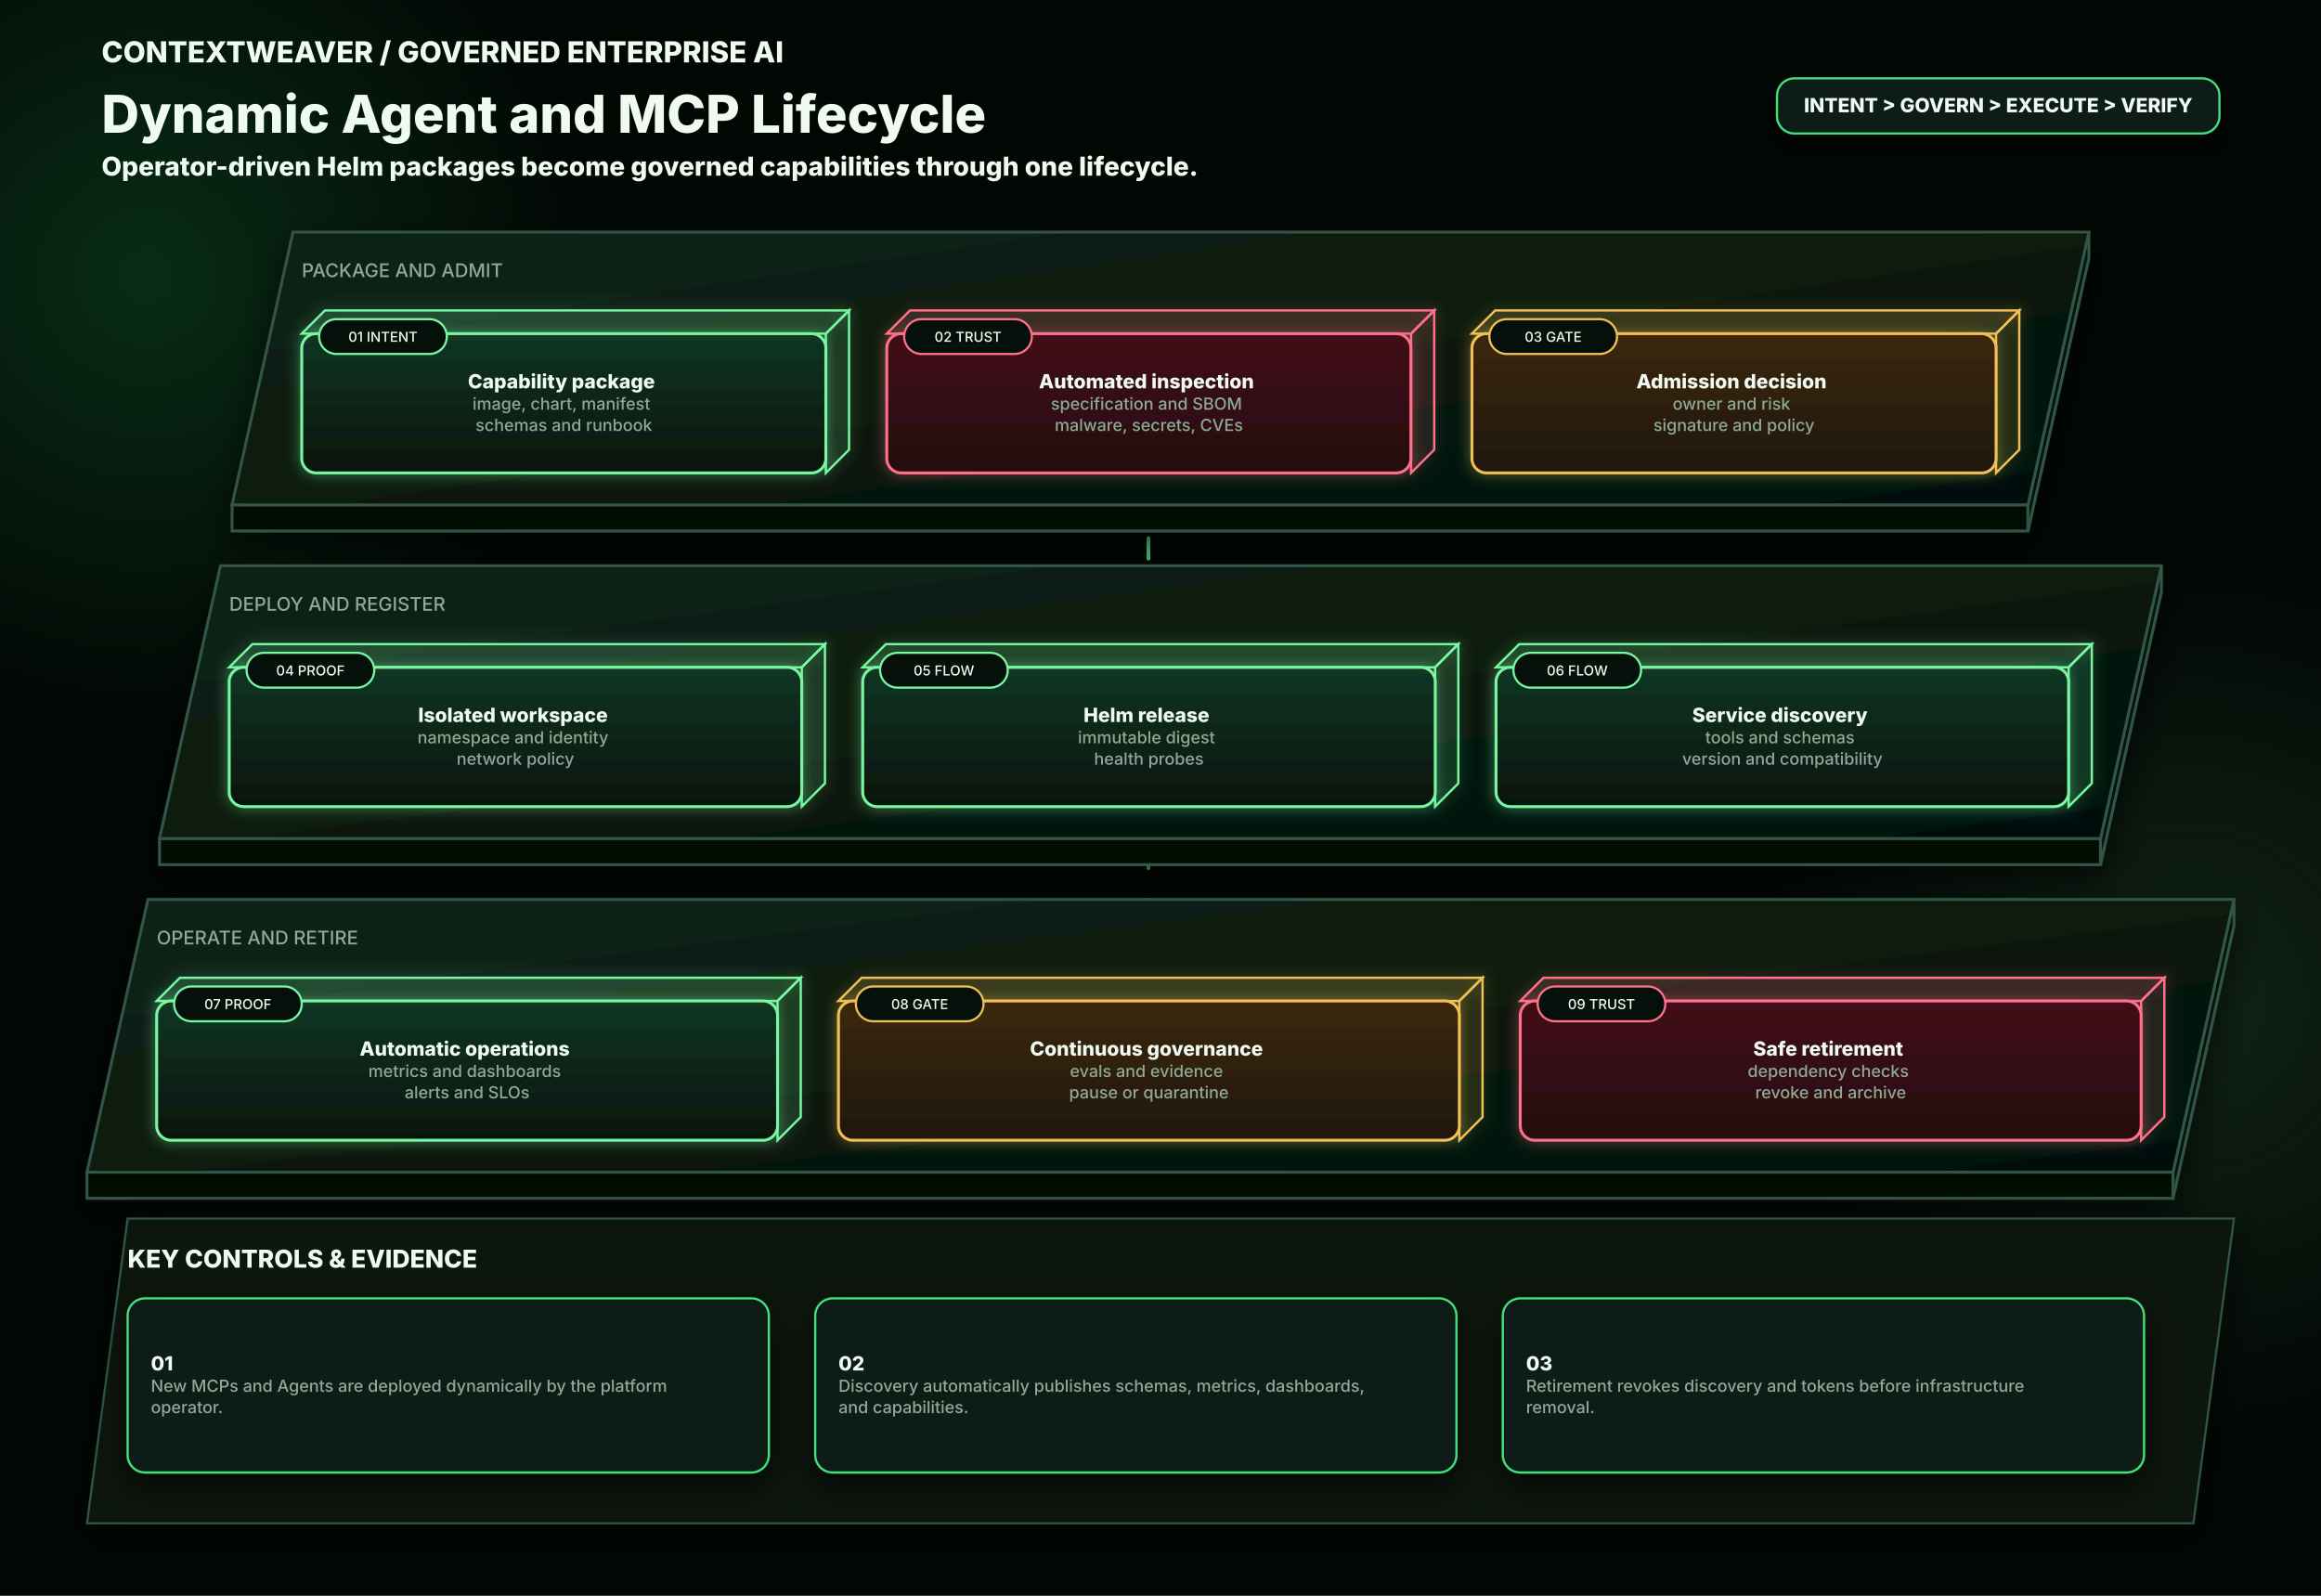
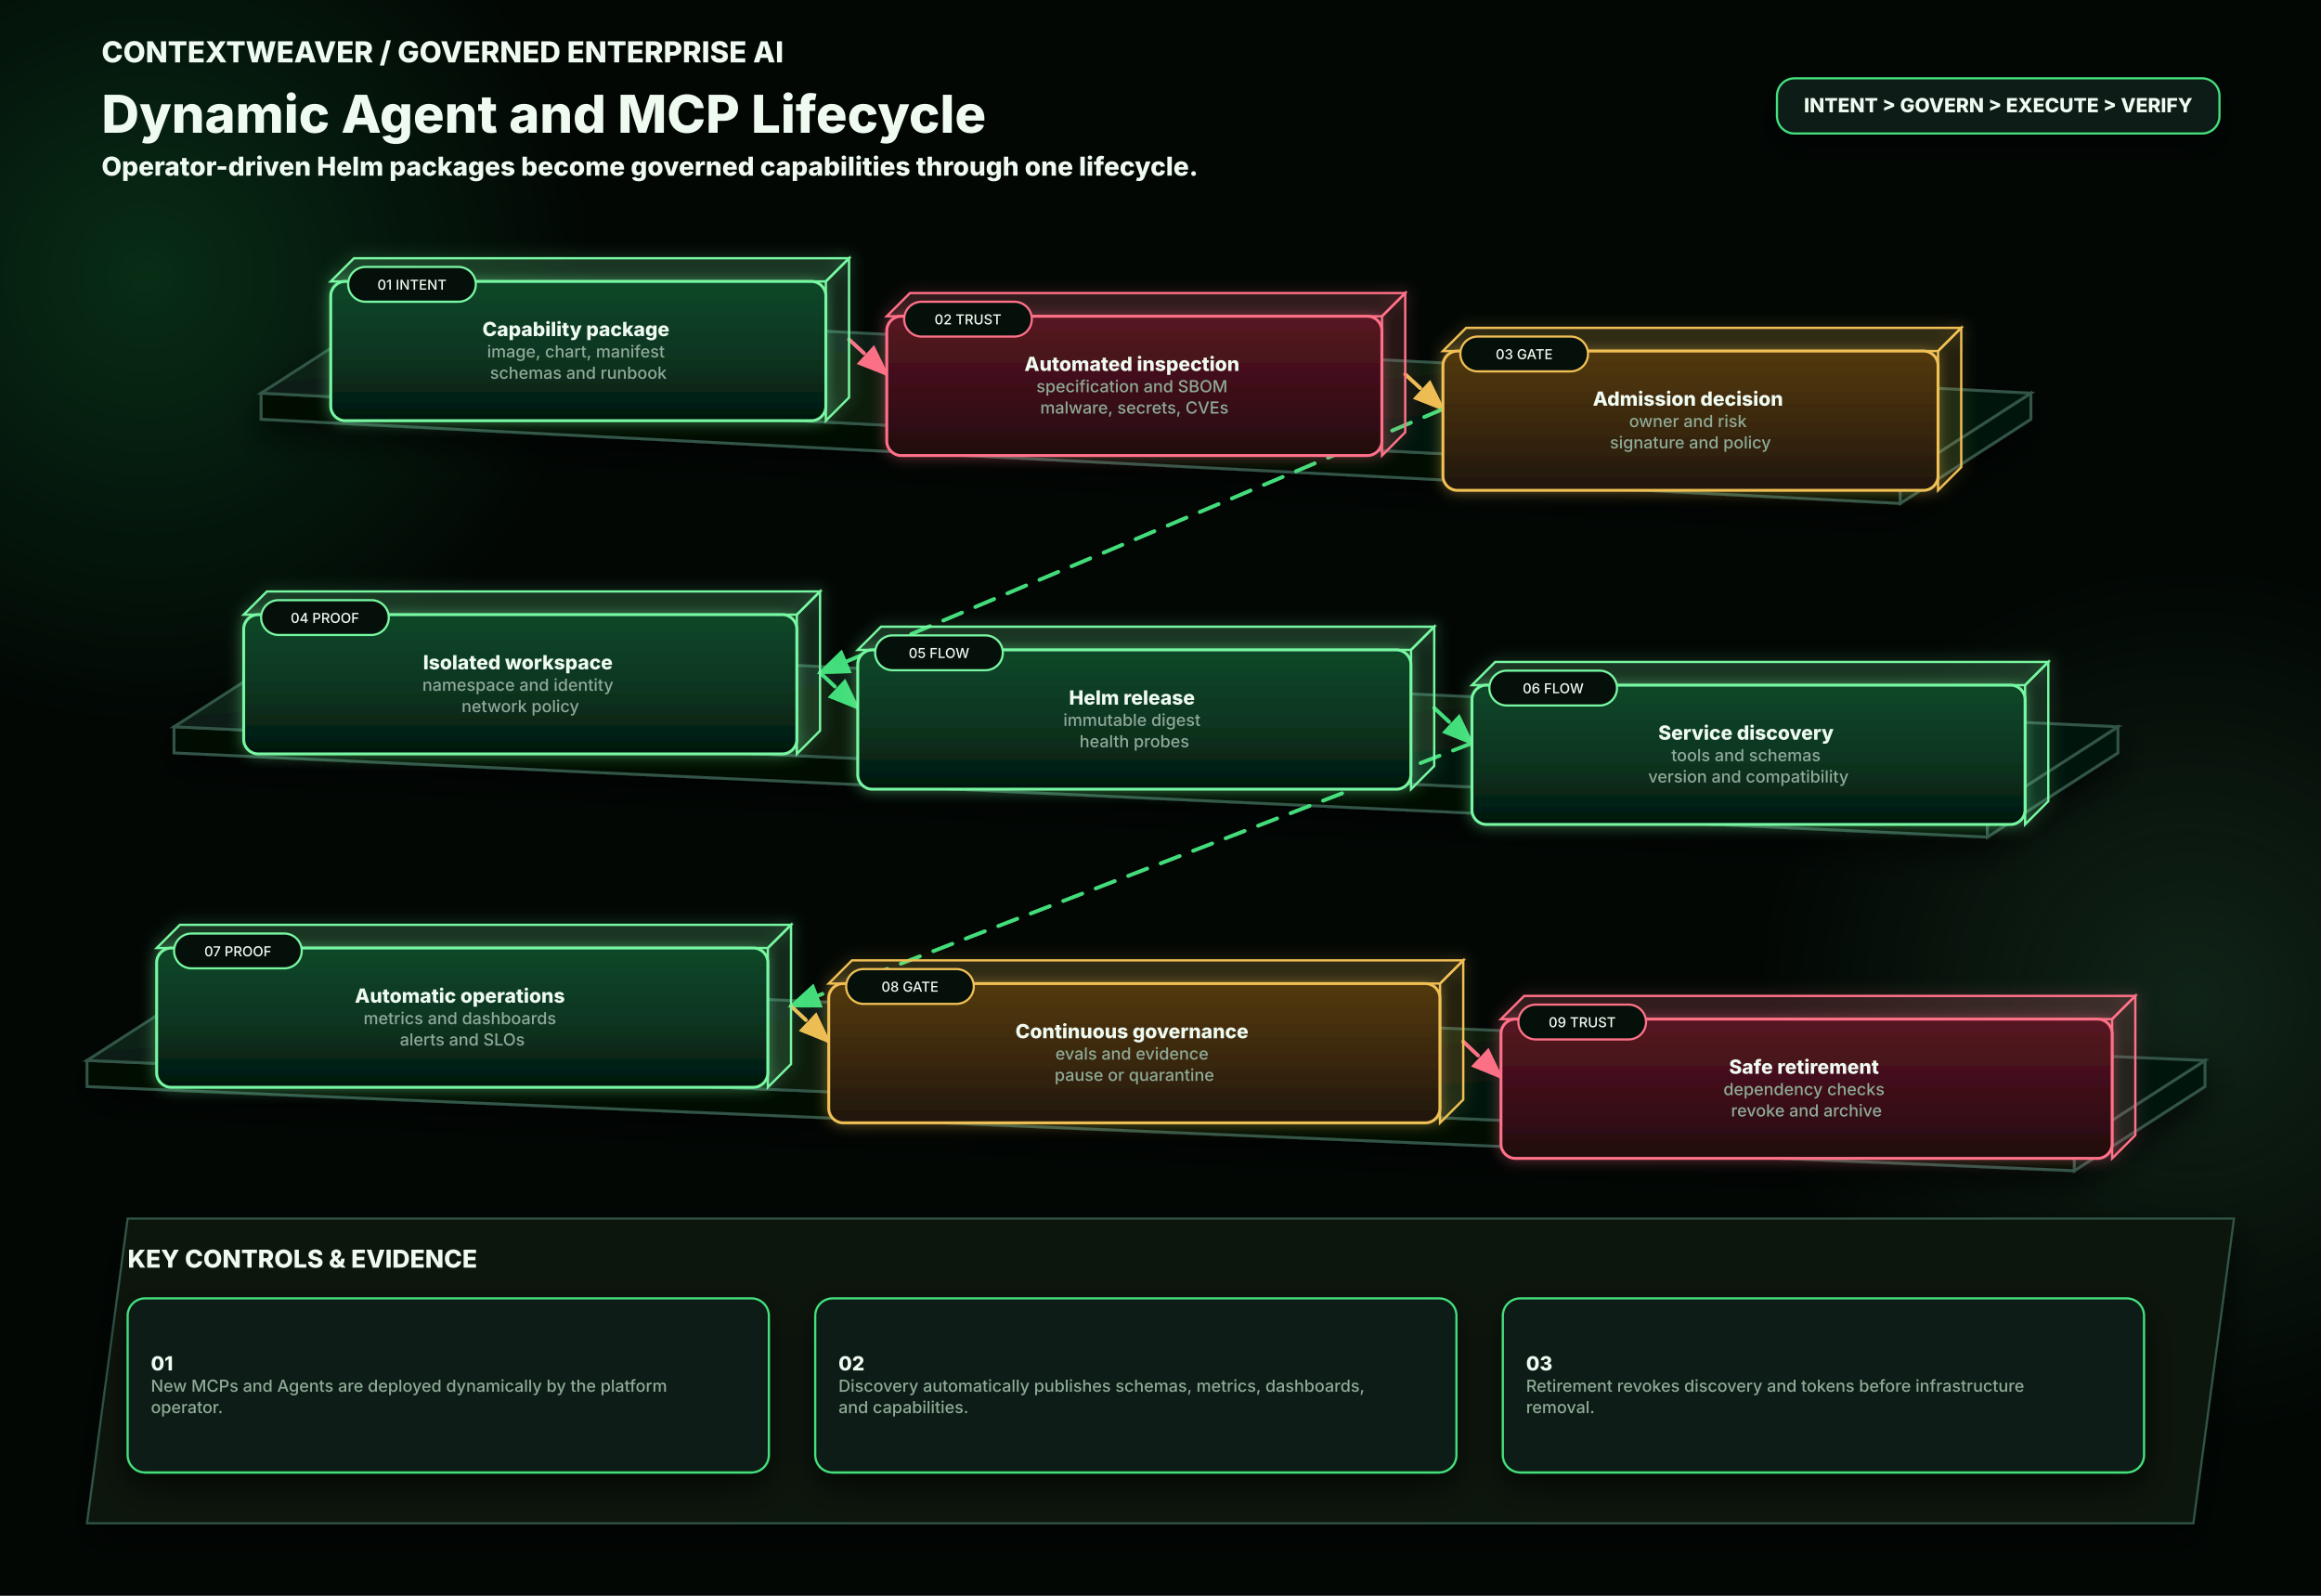
<svg xmlns="http://www.w3.org/2000/svg" width="1600" height="1100" viewBox="0 0 1600 1100" role="img" aria-label="Dynamic Agent and MCP Lifecycle">
  <defs>
    <radialGradient id="ambient-left">
      <stop stop-color="#20d866" stop-opacity=".18" />
      <stop offset="1" stop-color="#20d866" stop-opacity="0" />
    </radialGradient>
    <radialGradient id="ambient-right">
      <stop stop-color="#78f7a2" stop-opacity=".12" />
      <stop offset="1" stop-color="#78f7a2" stop-opacity="0" />
    </radialGradient>
    <linearGradient id="platform-fill" x1="0" y1="0" x2="1" y2="1">
      <stop stop-color="#0b2415" />
      <stop offset="1" stop-color="#041009" />
    </linearGradient>
    <linearGradient id="card-green" x1="0" y1="0" x2="0" y2="1">
-       <stop stop-color="#123624" />
-       <stop offset="1" stop-color="#06140c" />
+       <stop stop-color="#0d4829" />
+       <stop offset=".58" stop-color="#09331f" />
+       <stop offset="1" stop-color="#04170e" />
    </linearGradient>
    <linearGradient id="card-amber" x1="0" y1="0" x2="0" y2="1">
-       <stop stop-color="#3b2808" />
-       <stop offset="1" stop-color="#201707" />
+       <stop stop-color="#53390c" />
+       <stop offset=".58" stop-color="#38260a" />
+       <stop offset="1" stop-color="#1f1607" />
    </linearGradient>
    <linearGradient id="card-red" x1="0" y1="0" x2="0" y2="1">
-       <stop stop-color="#42101a" />
-       <stop offset="1" stop-color="#24080d" />
+       <stop stop-color="#571521" />
+       <stop offset=".58" stop-color="#3b0f18" />
+       <stop offset="1" stop-color="#21080d" />
    </linearGradient>
    <filter id="shadow" x="-20%" y="-30%" width="150%" height="180%">
      <feDropShadow dx="0" dy="10" stdDeviation="12" flood-color="#000" flood-opacity=".65" />
    </filter>
    <filter id="glow-green" x="-40%" y="-60%" width="180%" height="220%">
      <feDropShadow dx="0" dy="0" stdDeviation="5" flood-color="#78f7a2" flood-opacity=".45" />
    </filter>
    <filter id="glow-amber" x="-40%" y="-60%" width="180%" height="220%">
      <feDropShadow dx="0" dy="0" stdDeviation="5" flood-color="#f0bf55" flood-opacity=".42" />
    </filter>
    <filter id="glow-red" x="-40%" y="-60%" width="180%" height="220%">
      <feDropShadow dx="0" dy="0" stdDeviation="5" flood-color="#ff7188" flood-opacity=".42" />
    </filter>
    <marker id="arrow-green" markerWidth="9" markerHeight="7" refX="8" refY="3.5" orient="auto">
      <path d="M0 0L9 3.5L0 7Z" fill="#44df7d" />
    </marker>
    <marker id="arrow-amber" markerWidth="9" markerHeight="7" refX="8" refY="3.5" orient="auto">
      <path d="M0 0L9 3.5L0 7Z" fill="#f0bf55" />
    </marker>
    <marker id="arrow-red" markerWidth="9" markerHeight="7" refX="8" refY="3.5" orient="auto">
      <path d="M0 0L9 3.5L0 7Z" fill="#ff7188" />
    </marker>
  </defs>
-   <style>.flow{stroke-dasharray:14 22;animation:cw-flow 3s linear infinite}@keyframes cw-flow{to{stroke-dashoffset:-72}}@media(prefers-reduced-motion:reduce){.flow{animation:none;stroke-dasharray:none}}</style>
+   <style>.flow{stroke-dasharray:14 10}</style>
  <rect width="1600" height="1100" fill="#020704" />
  <ellipse cx="100" cy="190" rx="310" ry="310" fill="url(#ambient-left)" />
  <ellipse cx="1510" cy="690" rx="300" ry="300" fill="url(#ambient-right)" />
-   <polyline class="flow" points="585.3,270.0 598.3,270.0 598.3,270.0 611.3,270.0" fill="none" stroke="#ff7188" stroke-width="2.5" stroke-linecap="round" stroke-linejoin="round" marker-end="url(#arrow-red)" opacity=".88" />
-   <polyline class="flow" points="585.3,270.0 598.3,270.0 598.3,270.0 611.3,270.0" fill="none" stroke="#ff7188" stroke-width="2.5" stroke-linecap="round" stroke-linejoin="round" marker-end="url(#arrow-red)" opacity=".88" />
-   <polyline class="flow" points="988.7,270.0 1001.7,270.0 1001.7,270.0 1014.7,270.0" fill="none" stroke="#f0bf55" stroke-width="2.5" stroke-linecap="round" stroke-linejoin="round" marker-end="url(#arrow-amber)" opacity=".88" />
-   <polyline class="flow" points="988.7,270.0 1001.7,270.0 1001.7,270.0 1014.7,270.0" fill="none" stroke="#f0bf55" stroke-width="2.5" stroke-linecap="round" stroke-linejoin="round" marker-end="url(#arrow-amber)" opacity=".88" />
-   <polyline class="flow" points="1014.7,270.0 791.7,270.0 791.7,500.0 568.7,500.0" fill="none" stroke="#44df7d" stroke-width="2.5" stroke-linecap="round" stroke-linejoin="round" marker-end="url(#arrow-green)" opacity=".88" />
-   <polyline class="flow" points="1014.7,270.0 791.7,270.0 791.7,500.0 568.7,500.0" fill="none" stroke="#44df7d" stroke-width="2.5" stroke-linecap="round" stroke-linejoin="round" marker-end="url(#arrow-green)" opacity=".88" />
-   <polyline class="flow" points="568.7,500.0 581.7,500.0 581.7,500.0 594.7,500.0" fill="none" stroke="#44df7d" stroke-width="2.5" stroke-linecap="round" stroke-linejoin="round" marker-end="url(#arrow-green)" opacity=".88" />
-   <polyline class="flow" points="568.7,500.0 581.7,500.0 581.7,500.0 594.7,500.0" fill="none" stroke="#44df7d" stroke-width="2.5" stroke-linecap="round" stroke-linejoin="round" marker-end="url(#arrow-green)" opacity=".88" />
-   <polyline class="flow" points="1005.3,500.0 1018.3,500.0 1018.3,500.0 1031.3,500.0" fill="none" stroke="#44df7d" stroke-width="2.5" stroke-linecap="round" stroke-linejoin="round" marker-end="url(#arrow-green)" opacity=".88" />
-   <polyline class="flow" points="1005.3,500.0 1018.3,500.0 1018.3,500.0 1031.3,500.0" fill="none" stroke="#44df7d" stroke-width="2.5" stroke-linecap="round" stroke-linejoin="round" marker-end="url(#arrow-green)" opacity=".88" />
-   <polyline class="flow" points="1031.3,500.0 791.7,500.0 791.7,730.0 552.0,730.0" fill="none" stroke="#44df7d" stroke-width="2.5" stroke-linecap="round" stroke-linejoin="round" marker-end="url(#arrow-green)" opacity=".88" />
-   <polyline class="flow" points="1031.3,500.0 791.7,500.0 791.7,730.0 552.0,730.0" fill="none" stroke="#44df7d" stroke-width="2.5" stroke-linecap="round" stroke-linejoin="round" marker-end="url(#arrow-green)" opacity=".88" />
-   <polyline class="flow" points="552.0,730.0 565.0,730.0 565.0,730.0 578.0,730.0" fill="none" stroke="#f0bf55" stroke-width="2.5" stroke-linecap="round" stroke-linejoin="round" marker-end="url(#arrow-amber)" opacity=".88" />
-   <polyline class="flow" points="552.0,730.0 565.0,730.0 565.0,730.0 578.0,730.0" fill="none" stroke="#f0bf55" stroke-width="2.5" stroke-linecap="round" stroke-linejoin="round" marker-end="url(#arrow-amber)" opacity=".88" />
-   <polyline class="flow" points="1022.0,730.0 1035.0,730.0 1035.0,730.0 1048.0,730.0" fill="none" stroke="#ff7188" stroke-width="2.5" stroke-linecap="round" stroke-linejoin="round" marker-end="url(#arrow-red)" opacity=".88" />
-   <polyline class="flow" points="1022.0,730.0 1035.0,730.0 1035.0,730.0 1048.0,730.0" fill="none" stroke="#ff7188" stroke-width="2.5" stroke-linecap="round" stroke-linejoin="round" marker-end="url(#arrow-red)" opacity=".88" />
-   <text text-anchor="start" font-family="Inter,Segoe UI,Arial,sans-serif">
-     <tspan x="70.0" y="43.0" font-size="20.0" font-weight="800" fill="#effaf1">CONTEXTWEAVER  /  GOVERNED ENTERPRISE AI</tspan>
+   <g filter="url(#shadow)">
+     <polygon points="180.0,271.0 1310.0,329.0 1310.0,347.0 180.0,289.0" fill="#020905" stroke="#315446" stroke-width="2" />
+     <polygon points="1310.0,329.0 1400.0,271.0 1400.0,289.0 1310.0,347.0" fill="#06140c" stroke="#315446" stroke-width="2" />
+     <polygon points="180.0,271.0 1310.0,329.0 1400.0,271.0 270.0,213.0" fill="url(#platform-fill)" stroke="#315446" stroke-width="2" />
+   </g>
+   <text text-anchor="start" font-family="Inter,Segoe UI,Arial,sans-serif">
+     <tspan x="282.0" y="208.0" font-size="13.0" font-weight="500" fill="#8eaa96">PACKAGE AND ADMIT</tspan>
+   </text>
+   <g filter="url(#shadow)">
+     <polygon points="120.0,501.0 1370.0,559.0 1370.0,577.0 120.0,519.0" fill="#020905" stroke="#315446" stroke-width="2" />
+     <polygon points="1370.0,559.0 1460.0,501.0 1460.0,519.0 1370.0,577.0" fill="#06140c" stroke="#315446" stroke-width="2" />
+     <polygon points="120.0,501.0 1370.0,559.0 1460.0,501.0 210.0,443.0" fill="url(#platform-fill)" stroke="#315446" stroke-width="2" />
+   </g>
+   <text text-anchor="start" font-family="Inter,Segoe UI,Arial,sans-serif">
+     <tspan x="222.0" y="438.0" font-size="13.0" font-weight="500" fill="#8eaa96">DEPLOY AND REGISTER</tspan>
+   </text>
+   <g filter="url(#shadow)">
+     <polygon points="60.0,731.0 1430.0,789.0 1430.0,807.0 60.0,749.0" fill="#020905" stroke="#315446" stroke-width="2" />
+     <polygon points="1430.0,789.0 1520.0,731.0 1520.0,749.0 1430.0,807.0" fill="#06140c" stroke="#315446" stroke-width="2" />
+     <polygon points="60.0,731.0 1430.0,789.0 1520.0,731.0 150.0,673.0" fill="url(#platform-fill)" stroke="#315446" stroke-width="2" />
+   </g>
+   <text text-anchor="start" font-family="Inter,Segoe UI,Arial,sans-serif">
+     <tspan x="162.0" y="668.0" font-size="13.0" font-weight="500" fill="#8eaa96">OPERATE AND RETIRE</tspan>
+   </text>
+   <polyline class="flow" points="585.3,234.0 611.3,258.0" fill="none" stroke="#ff7188" stroke-width="2.5" stroke-linecap="round" stroke-linejoin="round" marker-end="url(#arrow-red)" opacity=".88" />
+   <polyline class="flow" points="585.3,234.0 611.3,258.0" fill="none" stroke="#ff7188" stroke-width="2.5" stroke-linecap="round" stroke-linejoin="round" marker-end="url(#arrow-red)" opacity=".88" />
+   <polyline class="flow" points="968.7,258.0 994.7,282.0" fill="none" stroke="#f0bf55" stroke-width="2.5" stroke-linecap="round" stroke-linejoin="round" marker-end="url(#arrow-amber)" opacity=".88" />
+   <polyline class="flow" points="968.7,258.0 994.7,282.0" fill="none" stroke="#f0bf55" stroke-width="2.5" stroke-linecap="round" stroke-linejoin="round" marker-end="url(#arrow-amber)" opacity=".88" />
+   <polyline class="flow" points="994.7,282.0 565.3,463.7" fill="none" stroke="#44df7d" stroke-width="2.5" stroke-linecap="round" stroke-linejoin="round" marker-end="url(#arrow-green)" opacity=".88" />
+   <polyline class="flow" points="994.7,282.0 565.3,463.7" fill="none" stroke="#44df7d" stroke-width="2.5" stroke-linecap="round" stroke-linejoin="round" marker-end="url(#arrow-green)" opacity=".88" />
+   <polyline class="flow" points="565.3,463.7 591.3,488.0" fill="none" stroke="#44df7d" stroke-width="2.5" stroke-linecap="round" stroke-linejoin="round" marker-end="url(#arrow-green)" opacity=".88" />
+   <polyline class="flow" points="565.3,463.7 591.3,488.0" fill="none" stroke="#44df7d" stroke-width="2.5" stroke-linecap="round" stroke-linejoin="round" marker-end="url(#arrow-green)" opacity=".88" />
+   <polyline class="flow" points="988.7,488.0 1014.7,512.3" fill="none" stroke="#44df7d" stroke-width="2.5" stroke-linecap="round" stroke-linejoin="round" marker-end="url(#arrow-green)" opacity=".88" />
+   <polyline class="flow" points="988.7,488.0 1014.7,512.3" fill="none" stroke="#44df7d" stroke-width="2.5" stroke-linecap="round" stroke-linejoin="round" marker-end="url(#arrow-green)" opacity=".88" />
+   <polyline class="flow" points="1014.7,512.3 545.3,693.5" fill="none" stroke="#44df7d" stroke-width="2.5" stroke-linecap="round" stroke-linejoin="round" marker-end="url(#arrow-green)" opacity=".88" />
+   <polyline class="flow" points="1014.7,512.3 545.3,693.5" fill="none" stroke="#44df7d" stroke-width="2.5" stroke-linecap="round" stroke-linejoin="round" marker-end="url(#arrow-green)" opacity=".88" />
+   <polyline class="flow" points="545.3,693.5 571.3,718.0" fill="none" stroke="#f0bf55" stroke-width="2.5" stroke-linecap="round" stroke-linejoin="round" marker-end="url(#arrow-amber)" opacity=".88" />
+   <polyline class="flow" points="545.3,693.5 571.3,718.0" fill="none" stroke="#f0bf55" stroke-width="2.5" stroke-linecap="round" stroke-linejoin="round" marker-end="url(#arrow-amber)" opacity=".88" />
+   <polyline class="flow" points="1008.7,718.0 1034.7,742.5" fill="none" stroke="#ff7188" stroke-width="2.5" stroke-linecap="round" stroke-linejoin="round" marker-end="url(#arrow-red)" opacity=".88" />
+   <polyline class="flow" points="1008.7,718.0 1034.7,742.5" fill="none" stroke="#ff7188" stroke-width="2.5" stroke-linecap="round" stroke-linejoin="round" marker-end="url(#arrow-red)" opacity=".88" />
+   <text text-anchor="start" font-family="Inter,Segoe UI,Arial,sans-serif">
+     <tspan x="70.0" y="43.0" font-size="20.0" font-weight="800" fill="#effaf1">CONTEXTWEAVER / GOVERNED ENTERPRISE AI</tspan>
  </text>
  <text text-anchor="start" font-family="Inter,Segoe UI,Arial,sans-serif">
    <tspan x="70.0" y="91.5" font-size="36.0" font-weight="800" fill="#effaf1">Dynamic Agent and MCP Lifecycle</tspan>
  </text>
  <text text-anchor="start" font-family="Inter,Segoe UI,Arial,sans-serif">
    <tspan x="70.0" y="121.1" font-size="18.0" font-weight="800" fill="#effaf1">Operator-driven Helm packages become governed capabilities through one lifecycle.</tspan>
  </text>
  <rect x="1225.0" y="54.0" width="305.0" height="38.0" rx="12" fill="#0b1d13" stroke="#44df7d" stroke-width="1.5" filter="url(#shadow)" />
  <text text-anchor="middle" font-family="Inter,Segoe UI,Arial,sans-serif">
-     <tspan x="1377.5" y="77.4" font-size="13.5" font-weight="800" fill="#effaf1">INTENT  &gt;  GOVERN  &gt;  EXECUTE  &gt;  VERIFY</tspan>
-   </text>
-   <g filter="url(#shadow)">
-     <polygon points="160.0,348.0 1398.0,348.0 1398.0,366.0 160.0,366.0" fill="#020905" stroke="#315446" stroke-width="2" />
-     <polygon points="1398.0,348.0 1440.0,160.0 1440.0,178.0 1398.0,366.0" fill="#06140c" stroke="#315446" stroke-width="2" />
-     <polygon points="202.0,160.0 1440.0,160.0 1398.0,348.0 160.0,348.0" fill="url(#platform-fill)" stroke="#315446" stroke-width="2" />
-   </g>
-   <text text-anchor="start" font-family="Inter,Segoe UI,Arial,sans-serif">
-     <tspan x="208.0" y="191.0" font-size="13.0" font-weight="500" fill="#8eaa96">PACKAGE AND ADMIT</tspan>
-   </text>
-   <g filter="url(#shadow)">
-     <polygon points="110.0,578.0 1448.0,578.0 1448.0,596.0 110.0,596.0" fill="#020905" stroke="#315446" stroke-width="2" />
-     <polygon points="1448.0,578.0 1490.0,390.0 1490.0,408.0 1448.0,596.0" fill="#06140c" stroke="#315446" stroke-width="2" />
-     <polygon points="152.0,390.0 1490.0,390.0 1448.0,578.0 110.0,578.0" fill="url(#platform-fill)" stroke="#315446" stroke-width="2" />
-   </g>
-   <text text-anchor="start" font-family="Inter,Segoe UI,Arial,sans-serif">
-     <tspan x="158.0" y="421.0" font-size="13.0" font-weight="500" fill="#8eaa96">DEPLOY AND REGISTER</tspan>
-   </text>
-   <g filter="url(#shadow)">
-     <polygon points="60.0,808.0 1498.0,808.0 1498.0,826.0 60.0,826.0" fill="#020905" stroke="#315446" stroke-width="2" />
-     <polygon points="1498.0,808.0 1540.0,620.0 1540.0,638.0 1498.0,826.0" fill="#06140c" stroke="#315446" stroke-width="2" />
-     <polygon points="102.0,620.0 1540.0,620.0 1498.0,808.0 60.0,808.0" fill="url(#platform-fill)" stroke="#315446" stroke-width="2" />
-   </g>
-   <text text-anchor="start" font-family="Inter,Segoe UI,Arial,sans-serif">
-     <tspan x="108.0" y="651.0" font-size="13.0" font-weight="500" fill="#8eaa96">OPERATE AND RETIRE</tspan>
-   </text>
-   <g filter="url(#glow-green)">
-     <polygon points="208.0,230.0 224.0,214.0 585.3,214.0 569.3,230.0" fill="#78f7a2" fill-opacity=".12" stroke="#78f7a2" stroke-width="1.6" />
-     <polygon points="569.3,230.0 585.3,214.0 585.3,310.0 569.3,326.0" fill="#78f7a2" fill-opacity=".08" stroke="#78f7a2" stroke-width="1.6" />
-     <rect x="208.0" y="230.0" width="361.3" height="96.0" rx="10" fill="url(#card-green)" stroke="#78f7a2" stroke-width="2" />
-   </g>
-   <text text-anchor="middle" font-family="Inter,Segoe UI,Arial,sans-serif">
-     <tspan x="388.7" y="267.7" font-size="13.5" font-weight="800" fill="#effaf1">Capability package</tspan>
-     <tspan x="388.7" y="282.4" font-size="11.5" font-weight="500" fill="#8eaa96">image, chart, manifest</tspan>
-     <tspan x="388.7" y="297.1" font-size="11.5" font-weight="500" fill="#8eaa96">schemas and runbook</tspan>
-   </text>
-   <rect x="220.0" y="220.0" width="88.0" height="24.0" rx="12.0" fill="#041009" stroke="#78f7a2" stroke-width="1.5" />
-   <text text-anchor="middle" font-family="Inter,Segoe UI,Arial,sans-serif">
-     <tspan x="264.0" y="235.6" font-size="9.5" font-weight="500" fill="#effaf1">01  INTENT</tspan>
+     <tspan x="1377.5" y="77.4" font-size="13.5" font-weight="800" fill="#effaf1">INTENT &gt; GOVERN &gt; EXECUTE &gt; VERIFY</tspan>
+   </text>
+   <g filter="url(#glow-green)">
+     <polygon points="228.0,194.0 244.0,178.0 585.3,178.0 569.3,194.0" fill="#78f7a2" fill-opacity=".12" stroke="#78f7a2" stroke-width="1.6" />
+     <polygon points="569.3,194.0 585.3,178.0 585.3,274.0 569.3,290.0" fill="#78f7a2" fill-opacity=".08" stroke="#78f7a2" stroke-width="1.6" />
+     <rect x="228.0" y="194.0" width="341.3" height="96.0" rx="10" fill="url(#card-green)" stroke="#78f7a2" stroke-width="2" />
+   </g>
+   <text text-anchor="middle" font-family="Inter,Segoe UI,Arial,sans-serif">
+     <tspan x="398.7" y="231.7" font-size="13.5" font-weight="800" fill="#effaf1">Capability package</tspan>
+     <tspan x="398.7" y="246.4" font-size="11.5" font-weight="500" fill="#8eaa96">image, chart, manifest</tspan>
+     <tspan x="398.7" y="261.1" font-size="11.5" font-weight="500" fill="#8eaa96">schemas and runbook</tspan>
+   </text>
+   <rect x="240.0" y="184.0" width="88.0" height="24.0" rx="12.0" fill="#041009" stroke="#78f7a2" stroke-width="1.5" />
+   <text text-anchor="middle" font-family="Inter,Segoe UI,Arial,sans-serif">
+     <tspan x="284.0" y="199.7" font-size="9.5" font-weight="500" fill="#effaf1">01  INTENT</tspan>
  </text>
  <g filter="url(#glow-red)">
-     <polygon points="611.3,230.0 627.3,214.0 988.7,214.0 972.7,230.0" fill="#ff7188" fill-opacity=".12" stroke="#ff7188" stroke-width="1.6" />
-     <polygon points="972.7,230.0 988.7,214.0 988.7,310.0 972.7,326.0" fill="#ff7188" fill-opacity=".08" stroke="#ff7188" stroke-width="1.6" />
-     <rect x="611.3" y="230.0" width="361.3" height="96.0" rx="10" fill="url(#card-red)" stroke="#ff7188" stroke-width="2" />
-   </g>
-   <text text-anchor="middle" font-family="Inter,Segoe UI,Arial,sans-serif">
-     <tspan x="792.0" y="267.7" font-size="13.5" font-weight="800" fill="#effaf1">Automated inspection</tspan>
-     <tspan x="792.0" y="282.4" font-size="11.5" font-weight="500" fill="#8eaa96">specification and SBOM</tspan>
-     <tspan x="792.0" y="297.1" font-size="11.5" font-weight="500" fill="#8eaa96">malware, secrets, CVEs</tspan>
-   </text>
-   <rect x="623.3" y="220.0" width="88.0" height="24.0" rx="12.0" fill="#041009" stroke="#ff7188" stroke-width="1.5" />
-   <text text-anchor="middle" font-family="Inter,Segoe UI,Arial,sans-serif">
-     <tspan x="667.3" y="235.6" font-size="9.5" font-weight="500" fill="#effaf1">02  TRUST</tspan>
+     <polygon points="611.3,218.0 627.3,202.0 968.7,202.0 952.7,218.0" fill="#ff7188" fill-opacity=".12" stroke="#ff7188" stroke-width="1.6" />
+     <polygon points="952.7,218.0 968.7,202.0 968.7,298.0 952.7,314.0" fill="#ff7188" fill-opacity=".08" stroke="#ff7188" stroke-width="1.6" />
+     <rect x="611.3" y="218.0" width="341.3" height="96.0" rx="10" fill="url(#card-red)" stroke="#ff7188" stroke-width="2" />
+   </g>
+   <text text-anchor="middle" font-family="Inter,Segoe UI,Arial,sans-serif">
+     <tspan x="782.0" y="255.7" font-size="13.5" font-weight="800" fill="#effaf1">Automated inspection</tspan>
+     <tspan x="782.0" y="270.4" font-size="11.5" font-weight="500" fill="#8eaa96">specification and SBOM</tspan>
+     <tspan x="782.0" y="285.1" font-size="11.5" font-weight="500" fill="#8eaa96">malware, secrets, CVEs</tspan>
+   </text>
+   <rect x="623.3" y="208.0" width="88.0" height="24.0" rx="12.0" fill="#041009" stroke="#ff7188" stroke-width="1.5" />
+   <text text-anchor="middle" font-family="Inter,Segoe UI,Arial,sans-serif">
+     <tspan x="667.3" y="223.6" font-size="9.5" font-weight="500" fill="#effaf1">02  TRUST</tspan>
  </text>
  <g filter="url(#glow-amber)">
-     <polygon points="1014.7,230.0 1030.7,214.0 1392.0,214.0 1376.0,230.0" fill="#f0bf55" fill-opacity=".12" stroke="#f0bf55" stroke-width="1.6" />
-     <polygon points="1376.0,230.0 1392.0,214.0 1392.0,310.0 1376.0,326.0" fill="#f0bf55" fill-opacity=".08" stroke="#f0bf55" stroke-width="1.6" />
-     <rect x="1014.7" y="230.0" width="361.3" height="96.0" rx="10" fill="url(#card-amber)" stroke="#f0bf55" stroke-width="2" />
-   </g>
-   <text text-anchor="middle" font-family="Inter,Segoe UI,Arial,sans-serif">
-     <tspan x="1195.3" y="267.7" font-size="13.5" font-weight="800" fill="#effaf1">Admission decision</tspan>
-     <tspan x="1195.3" y="282.4" font-size="11.5" font-weight="500" fill="#8eaa96">owner and risk</tspan>
-     <tspan x="1195.3" y="297.1" font-size="11.5" font-weight="500" fill="#8eaa96">signature and policy</tspan>
-   </text>
-   <rect x="1026.7" y="220.0" width="88.0" height="24.0" rx="12.0" fill="#041009" stroke="#f0bf55" stroke-width="1.5" />
-   <text text-anchor="middle" font-family="Inter,Segoe UI,Arial,sans-serif">
-     <tspan x="1070.7" y="235.6" font-size="9.5" font-weight="500" fill="#effaf1">03  GATE</tspan>
-   </text>
-   <g filter="url(#glow-green)">
-     <polygon points="158.0,460.0 174.0,444.0 568.7,444.0 552.7,460.0" fill="#78f7a2" fill-opacity=".12" stroke="#78f7a2" stroke-width="1.6" />
-     <polygon points="552.7,460.0 568.7,444.0 568.7,540.0 552.7,556.0" fill="#78f7a2" fill-opacity=".08" stroke="#78f7a2" stroke-width="1.6" />
-     <rect x="158.0" y="460.0" width="394.7" height="96.0" rx="10" fill="url(#card-green)" stroke="#78f7a2" stroke-width="2" />
-   </g>
-   <text text-anchor="middle" font-family="Inter,Segoe UI,Arial,sans-serif">
-     <tspan x="355.3" y="497.7" font-size="13.5" font-weight="800" fill="#effaf1">Isolated workspace</tspan>
-     <tspan x="355.3" y="512.4" font-size="11.5" font-weight="500" fill="#8eaa96">namespace and identity</tspan>
-     <tspan x="355.3" y="527.1" font-size="11.5" font-weight="500" fill="#8eaa96">network policy</tspan>
-   </text>
-   <rect x="170.0" y="450.0" width="88.0" height="24.0" rx="12.0" fill="#041009" stroke="#78f7a2" stroke-width="1.5" />
-   <text text-anchor="middle" font-family="Inter,Segoe UI,Arial,sans-serif">
-     <tspan x="214.0" y="465.6" font-size="9.5" font-weight="500" fill="#effaf1">04  PROOF</tspan>
-   </text>
-   <g filter="url(#glow-green)">
-     <polygon points="594.7,460.0 610.7,444.0 1005.3,444.0 989.3,460.0" fill="#78f7a2" fill-opacity=".12" stroke="#78f7a2" stroke-width="1.6" />
-     <polygon points="989.3,460.0 1005.3,444.0 1005.3,540.0 989.3,556.0" fill="#78f7a2" fill-opacity=".08" stroke="#78f7a2" stroke-width="1.6" />
-     <rect x="594.7" y="460.0" width="394.7" height="96.0" rx="10" fill="url(#card-green)" stroke="#78f7a2" stroke-width="2" />
-   </g>
-   <text text-anchor="middle" font-family="Inter,Segoe UI,Arial,sans-serif">
-     <tspan x="792.0" y="497.7" font-size="13.5" font-weight="800" fill="#effaf1">Helm release</tspan>
-     <tspan x="792.0" y="512.4" font-size="11.5" font-weight="500" fill="#8eaa96">immutable digest</tspan>
-     <tspan x="792.0" y="527.1" font-size="11.5" font-weight="500" fill="#8eaa96">health probes</tspan>
-   </text>
-   <rect x="606.7" y="450.0" width="88.0" height="24.0" rx="12.0" fill="#041009" stroke="#78f7a2" stroke-width="1.5" />
-   <text text-anchor="middle" font-family="Inter,Segoe UI,Arial,sans-serif">
-     <tspan x="650.7" y="465.6" font-size="9.5" font-weight="500" fill="#effaf1">05  FLOW</tspan>
-   </text>
-   <g filter="url(#glow-green)">
-     <polygon points="1031.3,460.0 1047.3,444.0 1442.0,444.0 1426.0,460.0" fill="#78f7a2" fill-opacity=".12" stroke="#78f7a2" stroke-width="1.6" />
-     <polygon points="1426.0,460.0 1442.0,444.0 1442.0,540.0 1426.0,556.0" fill="#78f7a2" fill-opacity=".08" stroke="#78f7a2" stroke-width="1.6" />
-     <rect x="1031.3" y="460.0" width="394.7" height="96.0" rx="10" fill="url(#card-green)" stroke="#78f7a2" stroke-width="2" />
-   </g>
-   <text text-anchor="middle" font-family="Inter,Segoe UI,Arial,sans-serif">
-     <tspan x="1228.7" y="497.7" font-size="13.5" font-weight="800" fill="#effaf1">Service discovery</tspan>
-     <tspan x="1228.7" y="512.4" font-size="11.5" font-weight="500" fill="#8eaa96">tools and schemas</tspan>
-     <tspan x="1228.7" y="527.1" font-size="11.5" font-weight="500" fill="#8eaa96">version and compatibility</tspan>
-   </text>
-   <rect x="1043.3" y="450.0" width="88.0" height="24.0" rx="12.0" fill="#041009" stroke="#78f7a2" stroke-width="1.5" />
-   <text text-anchor="middle" font-family="Inter,Segoe UI,Arial,sans-serif">
-     <tspan x="1087.3" y="465.6" font-size="9.5" font-weight="500" fill="#effaf1">06  FLOW</tspan>
-   </text>
-   <g filter="url(#glow-green)">
-     <polygon points="108.0,690.0 124.0,674.0 552.0,674.0 536.0,690.0" fill="#78f7a2" fill-opacity=".12" stroke="#78f7a2" stroke-width="1.6" />
-     <polygon points="536.0,690.0 552.0,674.0 552.0,770.0 536.0,786.0" fill="#78f7a2" fill-opacity=".08" stroke="#78f7a2" stroke-width="1.6" />
-     <rect x="108.0" y="690.0" width="428.0" height="96.0" rx="10" fill="url(#card-green)" stroke="#78f7a2" stroke-width="2" />
-   </g>
-   <text text-anchor="middle" font-family="Inter,Segoe UI,Arial,sans-serif">
-     <tspan x="322.0" y="727.7" font-size="13.5" font-weight="800" fill="#effaf1">Automatic operations</tspan>
-     <tspan x="322.0" y="742.4" font-size="11.5" font-weight="500" fill="#8eaa96">metrics and dashboards</tspan>
-     <tspan x="322.0" y="757.1" font-size="11.5" font-weight="500" fill="#8eaa96">alerts and SLOs</tspan>
-   </text>
-   <rect x="120.0" y="680.0" width="88.0" height="24.0" rx="12.0" fill="#041009" stroke="#78f7a2" stroke-width="1.5" />
-   <text text-anchor="middle" font-family="Inter,Segoe UI,Arial,sans-serif">
-     <tspan x="164.0" y="695.6" font-size="9.5" font-weight="500" fill="#effaf1">07  PROOF</tspan>
+     <polygon points="994.7,242.0 1010.7,226.0 1352.0,226.0 1336.0,242.0" fill="#f0bf55" fill-opacity=".12" stroke="#f0bf55" stroke-width="1.6" />
+     <polygon points="1336.0,242.0 1352.0,226.0 1352.0,322.0 1336.0,338.0" fill="#f0bf55" fill-opacity=".08" stroke="#f0bf55" stroke-width="1.6" />
+     <rect x="994.7" y="242.0" width="341.3" height="96.0" rx="10" fill="url(#card-amber)" stroke="#f0bf55" stroke-width="2" />
+   </g>
+   <text text-anchor="middle" font-family="Inter,Segoe UI,Arial,sans-serif">
+     <tspan x="1165.3" y="279.7" font-size="13.5" font-weight="800" fill="#effaf1">Admission decision</tspan>
+     <tspan x="1165.3" y="294.4" font-size="11.5" font-weight="500" fill="#8eaa96">owner and risk</tspan>
+     <tspan x="1165.3" y="309.1" font-size="11.5" font-weight="500" fill="#8eaa96">signature and policy</tspan>
+   </text>
+   <rect x="1006.7" y="232.0" width="88.0" height="24.0" rx="12.0" fill="#041009" stroke="#f0bf55" stroke-width="1.5" />
+   <text text-anchor="middle" font-family="Inter,Segoe UI,Arial,sans-serif">
+     <tspan x="1050.7" y="247.6" font-size="9.5" font-weight="500" fill="#effaf1">03  GATE</tspan>
+   </text>
+   <g filter="url(#glow-green)">
+     <polygon points="168.0,423.7 184.0,407.7 565.3,407.7 549.3,423.7" fill="#78f7a2" fill-opacity=".12" stroke="#78f7a2" stroke-width="1.6" />
+     <polygon points="549.3,423.7 565.3,407.7 565.3,503.7 549.3,519.7" fill="#78f7a2" fill-opacity=".08" stroke="#78f7a2" stroke-width="1.6" />
+     <rect x="168.0" y="423.7" width="381.3" height="96.0" rx="10" fill="url(#card-green)" stroke="#78f7a2" stroke-width="2" />
+   </g>
+   <text text-anchor="middle" font-family="Inter,Segoe UI,Arial,sans-serif">
+     <tspan x="358.7" y="461.4" font-size="13.5" font-weight="800" fill="#effaf1">Isolated workspace</tspan>
+     <tspan x="358.7" y="476.2" font-size="11.5" font-weight="500" fill="#8eaa96">namespace and identity</tspan>
+     <tspan x="358.7" y="490.9" font-size="11.5" font-weight="500" fill="#8eaa96">network policy</tspan>
+   </text>
+   <rect x="180.0" y="413.7" width="88.0" height="24.0" rx="12.0" fill="#041009" stroke="#78f7a2" stroke-width="1.5" />
+   <text text-anchor="middle" font-family="Inter,Segoe UI,Arial,sans-serif">
+     <tspan x="224.0" y="429.4" font-size="9.5" font-weight="500" fill="#effaf1">04  PROOF</tspan>
+   </text>
+   <g filter="url(#glow-green)">
+     <polygon points="591.3,448.0 607.3,432.0 988.7,432.0 972.7,448.0" fill="#78f7a2" fill-opacity=".12" stroke="#78f7a2" stroke-width="1.6" />
+     <polygon points="972.7,448.0 988.7,432.0 988.7,528.0 972.7,544.0" fill="#78f7a2" fill-opacity=".08" stroke="#78f7a2" stroke-width="1.6" />
+     <rect x="591.3" y="448.0" width="381.3" height="96.0" rx="10" fill="url(#card-green)" stroke="#78f7a2" stroke-width="2" />
+   </g>
+   <text text-anchor="middle" font-family="Inter,Segoe UI,Arial,sans-serif">
+     <tspan x="782.0" y="485.7" font-size="13.5" font-weight="800" fill="#effaf1">Helm release</tspan>
+     <tspan x="782.0" y="500.4" font-size="11.5" font-weight="500" fill="#8eaa96">immutable digest</tspan>
+     <tspan x="782.0" y="515.1" font-size="11.5" font-weight="500" fill="#8eaa96">health probes</tspan>
+   </text>
+   <rect x="603.3" y="438.0" width="88.0" height="24.0" rx="12.0" fill="#041009" stroke="#78f7a2" stroke-width="1.5" />
+   <text text-anchor="middle" font-family="Inter,Segoe UI,Arial,sans-serif">
+     <tspan x="647.3" y="453.6" font-size="9.5" font-weight="500" fill="#effaf1">05  FLOW</tspan>
+   </text>
+   <g filter="url(#glow-green)">
+     <polygon points="1014.7,472.3 1030.7,456.3 1412.0,456.3 1396.0,472.3" fill="#78f7a2" fill-opacity=".12" stroke="#78f7a2" stroke-width="1.6" />
+     <polygon points="1396.0,472.3 1412.0,456.3 1412.0,552.3 1396.0,568.3" fill="#78f7a2" fill-opacity=".08" stroke="#78f7a2" stroke-width="1.6" />
+     <rect x="1014.7" y="472.3" width="381.3" height="96.0" rx="10" fill="url(#card-green)" stroke="#78f7a2" stroke-width="2" />
+   </g>
+   <text text-anchor="middle" font-family="Inter,Segoe UI,Arial,sans-serif">
+     <tspan x="1205.3" y="509.9" font-size="13.5" font-weight="800" fill="#effaf1">Service discovery</tspan>
+     <tspan x="1205.3" y="524.7" font-size="11.5" font-weight="500" fill="#8eaa96">tools and schemas</tspan>
+     <tspan x="1205.3" y="539.4" font-size="11.5" font-weight="500" fill="#8eaa96">version and compatibility</tspan>
+   </text>
+   <rect x="1026.7" y="462.3" width="88.0" height="24.0" rx="12.0" fill="#041009" stroke="#78f7a2" stroke-width="1.5" />
+   <text text-anchor="middle" font-family="Inter,Segoe UI,Arial,sans-serif">
+     <tspan x="1070.7" y="477.9" font-size="9.5" font-weight="500" fill="#effaf1">06  FLOW</tspan>
+   </text>
+   <g filter="url(#glow-green)">
+     <polygon points="108.0,653.5 124.0,637.5 545.3,637.5 529.3,653.5" fill="#78f7a2" fill-opacity=".12" stroke="#78f7a2" stroke-width="1.6" />
+     <polygon points="529.3,653.5 545.3,637.5 545.3,733.5 529.3,749.5" fill="#78f7a2" fill-opacity=".08" stroke="#78f7a2" stroke-width="1.6" />
+     <rect x="108.0" y="653.5" width="421.3" height="96.0" rx="10" fill="url(#card-green)" stroke="#78f7a2" stroke-width="2" />
+   </g>
+   <text text-anchor="middle" font-family="Inter,Segoe UI,Arial,sans-serif">
+     <tspan x="318.7" y="691.2" font-size="13.5" font-weight="800" fill="#effaf1">Automatic operations</tspan>
+     <tspan x="318.7" y="706.0" font-size="11.5" font-weight="500" fill="#8eaa96">metrics and dashboards</tspan>
+     <tspan x="318.7" y="720.7" font-size="11.5" font-weight="500" fill="#8eaa96">alerts and SLOs</tspan>
+   </text>
+   <rect x="120.0" y="643.5" width="88.0" height="24.0" rx="12.0" fill="#041009" stroke="#78f7a2" stroke-width="1.5" />
+   <text text-anchor="middle" font-family="Inter,Segoe UI,Arial,sans-serif">
+     <tspan x="164.0" y="659.2" font-size="9.5" font-weight="500" fill="#effaf1">07  PROOF</tspan>
  </text>
  <g filter="url(#glow-amber)">
-     <polygon points="578.0,690.0 594.0,674.0 1022.0,674.0 1006.0,690.0" fill="#f0bf55" fill-opacity=".12" stroke="#f0bf55" stroke-width="1.6" />
-     <polygon points="1006.0,690.0 1022.0,674.0 1022.0,770.0 1006.0,786.0" fill="#f0bf55" fill-opacity=".08" stroke="#f0bf55" stroke-width="1.6" />
-     <rect x="578.0" y="690.0" width="428.0" height="96.0" rx="10" fill="url(#card-amber)" stroke="#f0bf55" stroke-width="2" />
-   </g>
-   <text text-anchor="middle" font-family="Inter,Segoe UI,Arial,sans-serif">
-     <tspan x="792.0" y="727.7" font-size="13.5" font-weight="800" fill="#effaf1">Continuous governance</tspan>
-     <tspan x="792.0" y="742.4" font-size="11.5" font-weight="500" fill="#8eaa96">evals and evidence</tspan>
-     <tspan x="792.0" y="757.1" font-size="11.5" font-weight="500" fill="#8eaa96">pause or quarantine</tspan>
-   </text>
-   <rect x="590.0" y="680.0" width="88.0" height="24.0" rx="12.0" fill="#041009" stroke="#f0bf55" stroke-width="1.5" />
-   <text text-anchor="middle" font-family="Inter,Segoe UI,Arial,sans-serif">
-     <tspan x="634.0" y="695.6" font-size="9.5" font-weight="500" fill="#effaf1">08  GATE</tspan>
+     <polygon points="571.3,678.0 587.3,662.0 1008.7,662.0 992.7,678.0" fill="#f0bf55" fill-opacity=".12" stroke="#f0bf55" stroke-width="1.6" />
+     <polygon points="992.7,678.0 1008.7,662.0 1008.7,758.0 992.7,774.0" fill="#f0bf55" fill-opacity=".08" stroke="#f0bf55" stroke-width="1.6" />
+     <rect x="571.3" y="678.0" width="421.3" height="96.0" rx="10" fill="url(#card-amber)" stroke="#f0bf55" stroke-width="2" />
+   </g>
+   <text text-anchor="middle" font-family="Inter,Segoe UI,Arial,sans-serif">
+     <tspan x="782.0" y="715.7" font-size="13.5" font-weight="800" fill="#effaf1">Continuous governance</tspan>
+     <tspan x="782.0" y="730.4" font-size="11.5" font-weight="500" fill="#8eaa96">evals and evidence</tspan>
+     <tspan x="782.0" y="745.1" font-size="11.5" font-weight="500" fill="#8eaa96">pause or quarantine</tspan>
+   </text>
+   <rect x="583.3" y="668.0" width="88.0" height="24.0" rx="12.0" fill="#041009" stroke="#f0bf55" stroke-width="1.5" />
+   <text text-anchor="middle" font-family="Inter,Segoe UI,Arial,sans-serif">
+     <tspan x="627.3" y="683.6" font-size="9.5" font-weight="500" fill="#effaf1">08  GATE</tspan>
  </text>
  <g filter="url(#glow-red)">
-     <polygon points="1048.0,690.0 1064.0,674.0 1492.0,674.0 1476.0,690.0" fill="#ff7188" fill-opacity=".12" stroke="#ff7188" stroke-width="1.6" />
-     <polygon points="1476.0,690.0 1492.0,674.0 1492.0,770.0 1476.0,786.0" fill="#ff7188" fill-opacity=".08" stroke="#ff7188" stroke-width="1.6" />
-     <rect x="1048.0" y="690.0" width="428.0" height="96.0" rx="10" fill="url(#card-red)" stroke="#ff7188" stroke-width="2" />
-   </g>
-   <text text-anchor="middle" font-family="Inter,Segoe UI,Arial,sans-serif">
-     <tspan x="1262.0" y="727.7" font-size="13.5" font-weight="800" fill="#effaf1">Safe retirement</tspan>
-     <tspan x="1262.0" y="742.4" font-size="11.5" font-weight="500" fill="#8eaa96">dependency checks</tspan>
-     <tspan x="1262.0" y="757.1" font-size="11.5" font-weight="500" fill="#8eaa96">revoke and archive</tspan>
-   </text>
-   <rect x="1060.0" y="680.0" width="88.0" height="24.0" rx="12.0" fill="#041009" stroke="#ff7188" stroke-width="1.5" />
-   <text text-anchor="middle" font-family="Inter,Segoe UI,Arial,sans-serif">
-     <tspan x="1104.0" y="695.6" font-size="9.5" font-weight="500" fill="#effaf1">09  TRUST</tspan>
+     <polygon points="1034.7,702.5 1050.7,686.5 1472.0,686.5 1456.0,702.5" fill="#ff7188" fill-opacity=".12" stroke="#ff7188" stroke-width="1.6" />
+     <polygon points="1456.0,702.5 1472.0,686.5 1472.0,782.5 1456.0,798.5" fill="#ff7188" fill-opacity=".08" stroke="#ff7188" stroke-width="1.6" />
+     <rect x="1034.7" y="702.5" width="421.3" height="96.0" rx="10" fill="url(#card-red)" stroke="#ff7188" stroke-width="2" />
+   </g>
+   <text text-anchor="middle" font-family="Inter,Segoe UI,Arial,sans-serif">
+     <tspan x="1245.3" y="740.2" font-size="13.5" font-weight="800" fill="#effaf1">Safe retirement</tspan>
+     <tspan x="1245.3" y="754.9" font-size="11.5" font-weight="500" fill="#8eaa96">dependency checks</tspan>
+     <tspan x="1245.3" y="769.6" font-size="11.5" font-weight="500" fill="#8eaa96">revoke and archive</tspan>
+   </text>
+   <rect x="1046.7" y="692.5" width="88.0" height="24.0" rx="12.0" fill="#041009" stroke="#ff7188" stroke-width="1.5" />
+   <text text-anchor="middle" font-family="Inter,Segoe UI,Arial,sans-serif">
+     <tspan x="1090.7" y="708.1" font-size="9.5" font-weight="500" fill="#effaf1">09  TRUST</tspan>
  </text>
  <polygon points="88.0,840.0 1540.0,840.0 1512.0,1050.0 60.0,1050.0" fill="#07130d" stroke="#315446" stroke-width="1.5" filter="url(#shadow)" />
  <text text-anchor="start" font-family="Inter,Segoe UI,Arial,sans-serif">
    <tspan x="88.0" y="873.8" font-size="17.0" font-weight="800" fill="#effaf1">KEY CONTROLS &amp; EVIDENCE</tspan>
  </text>
  <rect x="88.0" y="895.0" width="442.0" height="120.0" rx="12" fill="#0b1d13" stroke="#44df7d" stroke-width="1.5" filter="url(#shadow)" />
  <text text-anchor="start" font-family="Inter,Segoe UI,Arial,sans-serif">
    <tspan x="104.0" y="944.7" font-size="13.5" font-weight="800" fill="#effaf1">01</tspan>
    <tspan x="104.0" y="959.4" font-size="11.5" font-weight="500" fill="#8eaa96">New MCPs and Agents are deployed dynamically by the platform</tspan>
    <tspan x="104.0" y="974.1" font-size="11.5" font-weight="500" fill="#8eaa96">operator.</tspan>
  </text>
  <rect x="562.0" y="895.0" width="442.0" height="120.0" rx="12" fill="#0b1d13" stroke="#44df7d" stroke-width="1.5" filter="url(#shadow)" />
  <text text-anchor="start" font-family="Inter,Segoe UI,Arial,sans-serif">
    <tspan x="578.0" y="944.7" font-size="13.5" font-weight="800" fill="#effaf1">02</tspan>
    <tspan x="578.0" y="959.4" font-size="11.5" font-weight="500" fill="#8eaa96">Discovery automatically publishes schemas, metrics, dashboards,</tspan>
    <tspan x="578.0" y="974.1" font-size="11.5" font-weight="500" fill="#8eaa96">and capabilities.</tspan>
  </text>
  <rect x="1036.0" y="895.0" width="442.0" height="120.0" rx="12" fill="#0b1d13" stroke="#44df7d" stroke-width="1.5" filter="url(#shadow)" />
  <text text-anchor="start" font-family="Inter,Segoe UI,Arial,sans-serif">
    <tspan x="1052.0" y="944.7" font-size="13.5" font-weight="800" fill="#effaf1">03</tspan>
    <tspan x="1052.0" y="959.4" font-size="11.5" font-weight="500" fill="#8eaa96">Retirement revokes discovery and tokens before infrastructure</tspan>
    <tspan x="1052.0" y="974.1" font-size="11.5" font-weight="500" fill="#8eaa96">removal.</tspan>
  </text>
</svg>
